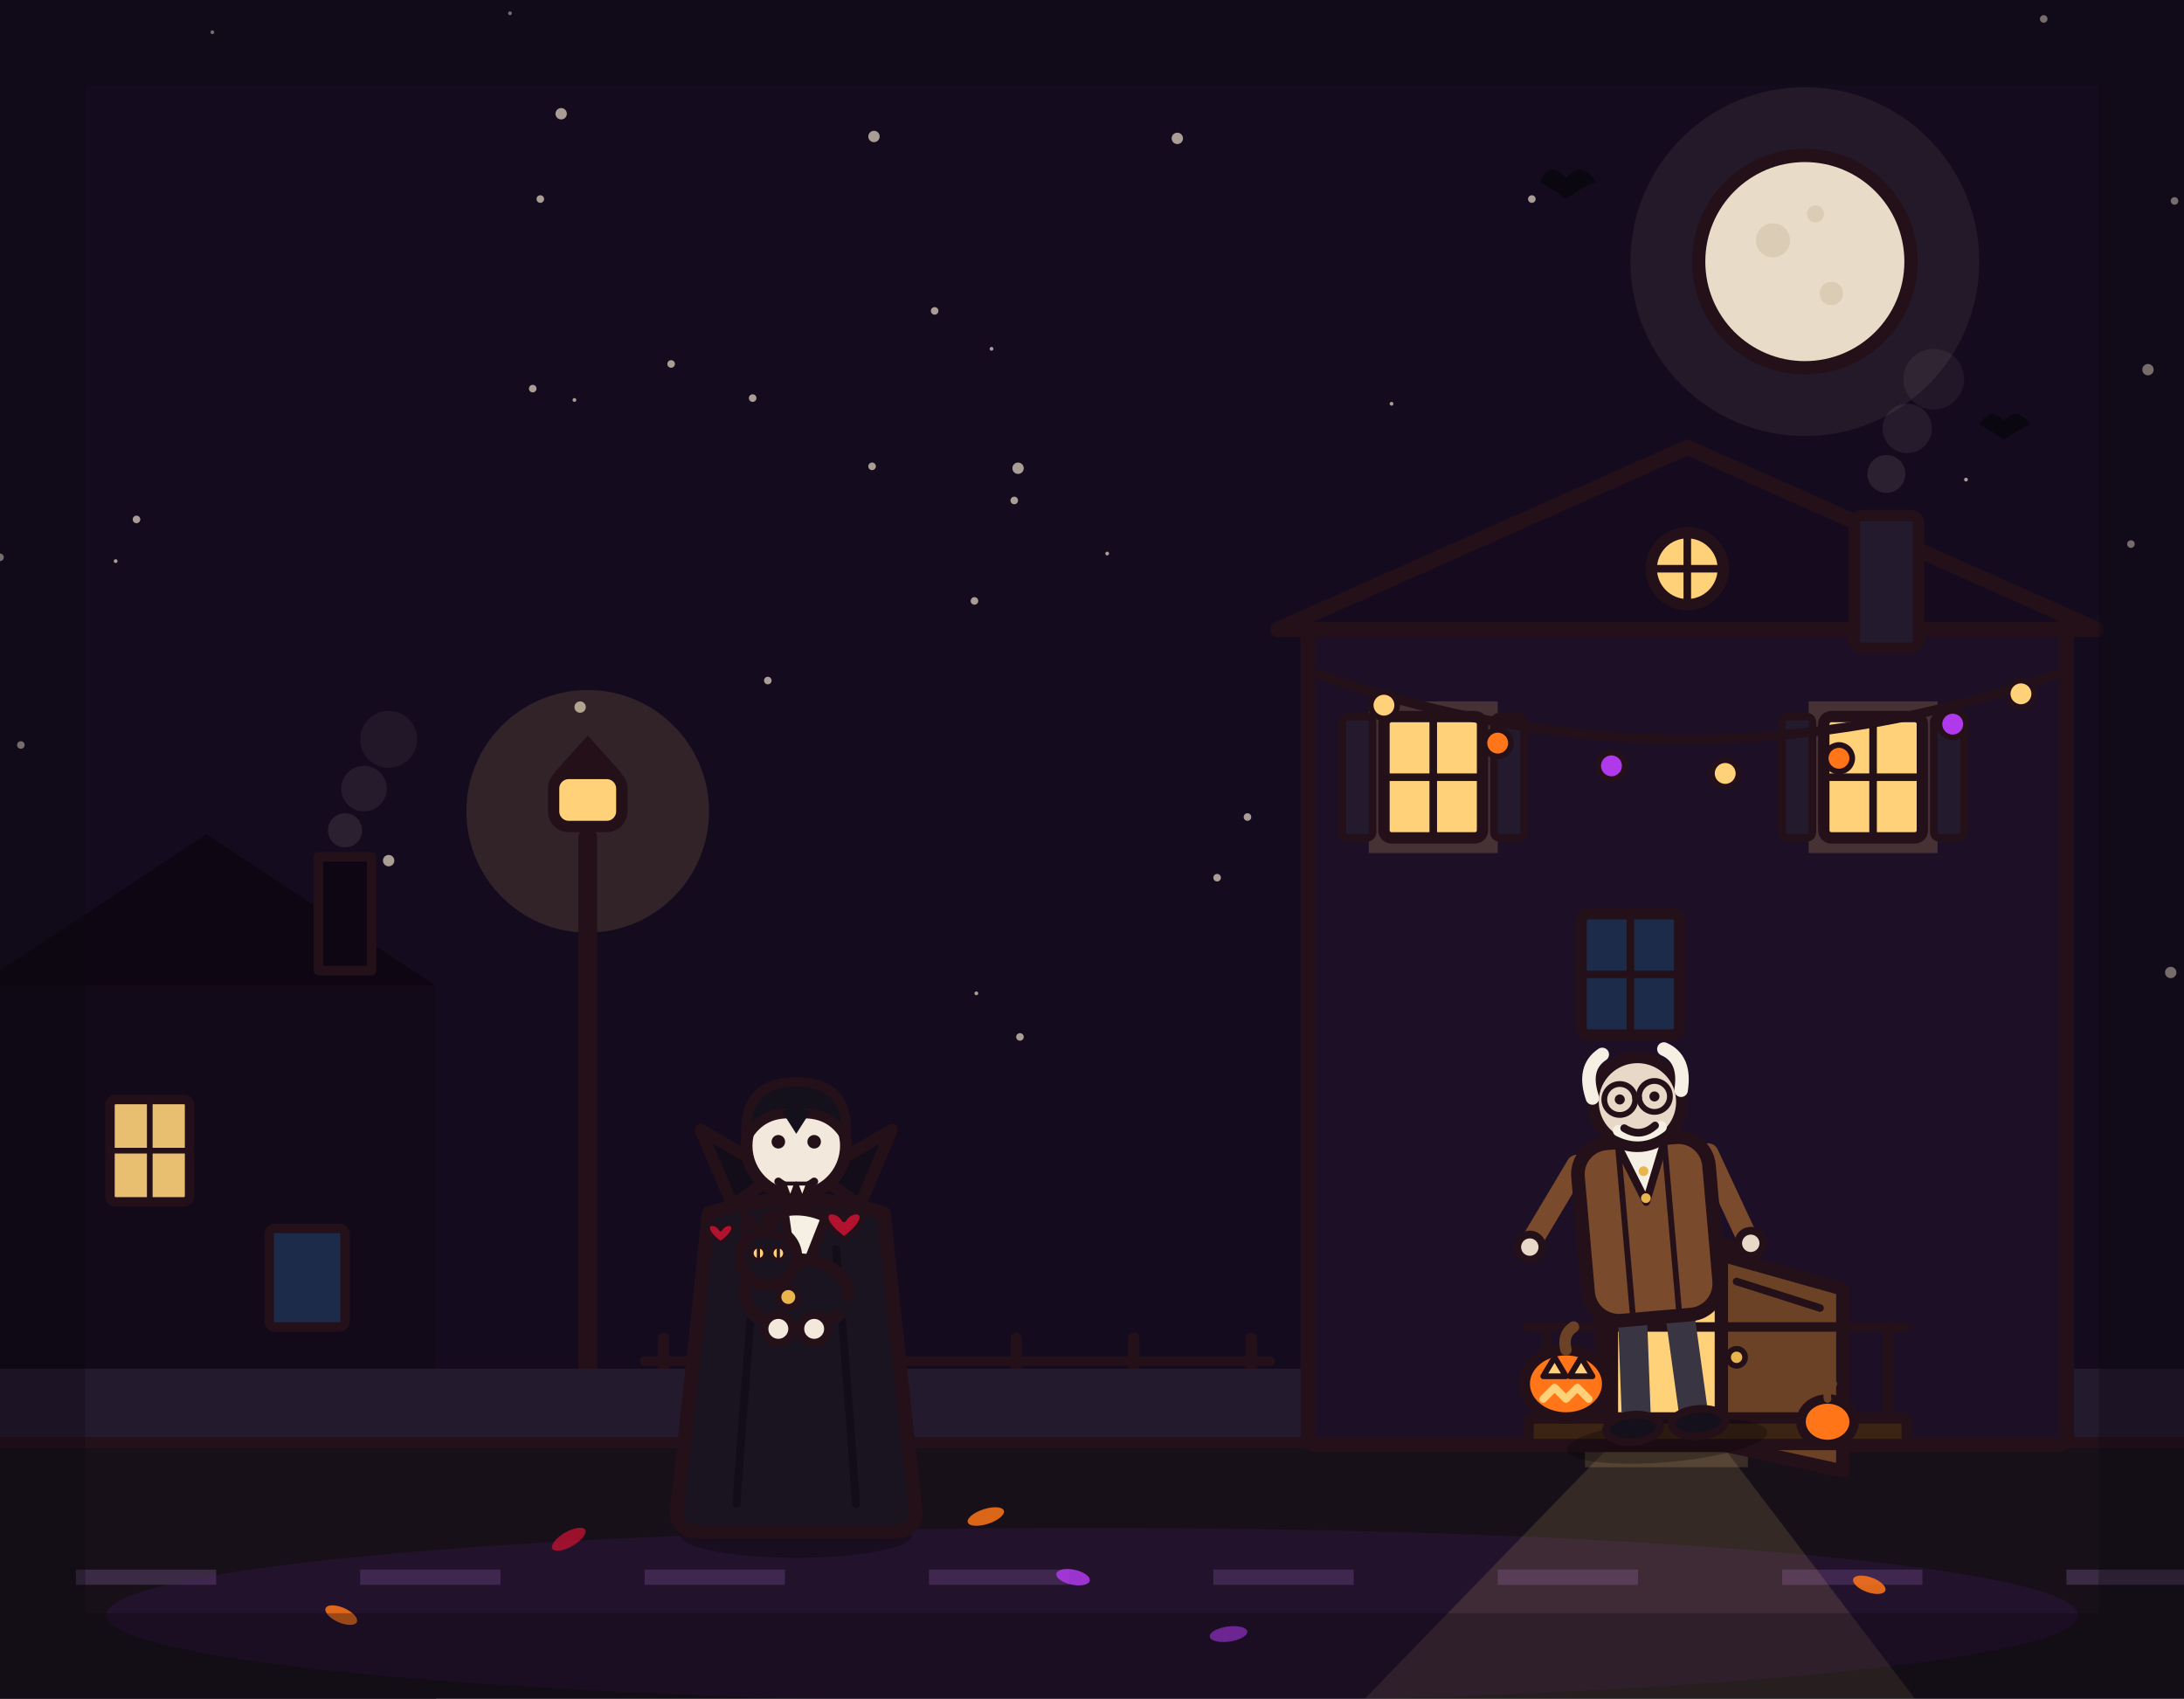
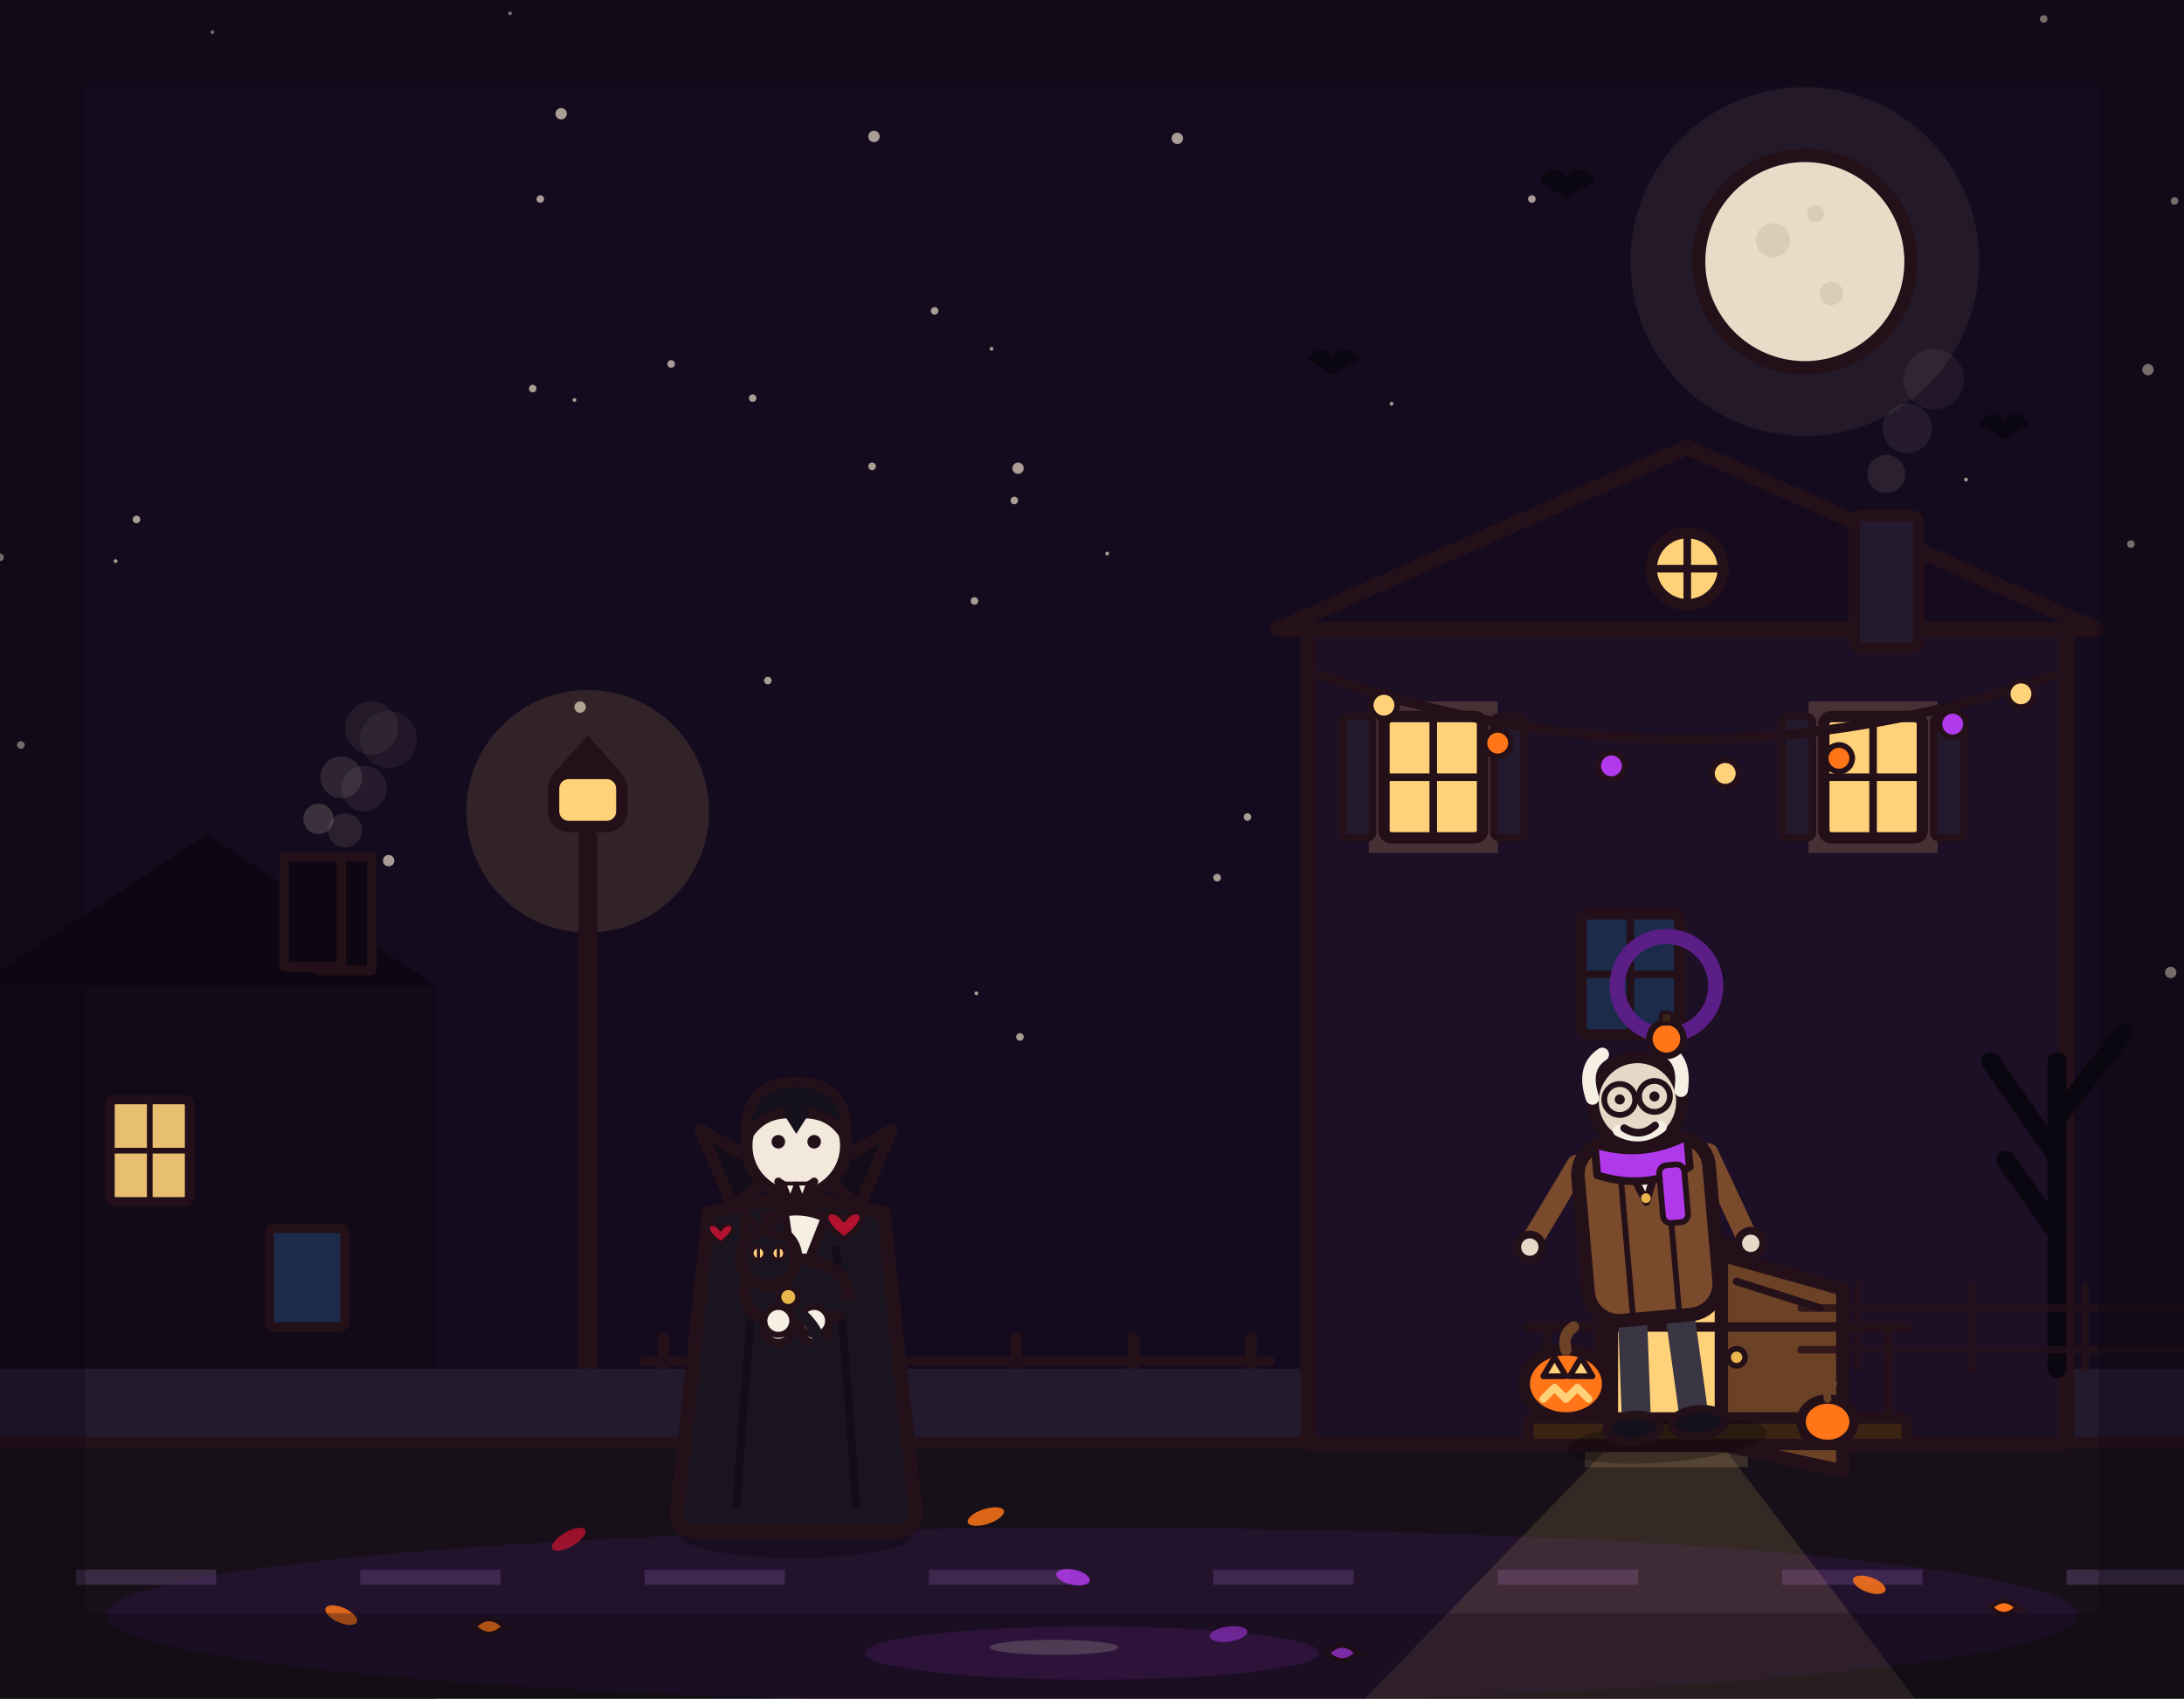
<svg xmlns="http://www.w3.org/2000/svg" viewBox="0 0 1152 896" width="1152" height="896">
  <rect x="0" y="0" width="1152" height="896" fill="#150b1e" />
  <g fill="#e8dcc8" opacity=".7">
    <circle cx="0" cy="294" r="2" />
    <circle cx="303" cy="211" r="1" />
    <circle cx="1124" cy="287" r="2" />
    <circle cx="296" cy="60" r="3" />
    <circle cx="1037" cy="253" r="1" />
    <circle cx="285" cy="105" r="2" />
    <circle cx="119" cy="452" r="2" />
    <circle cx="973" cy="413" r="1" />
    <circle cx="621" cy="73" r="3" />
    <circle cx="535" cy="264" r="2" />
    <circle cx="269" cy="7" r="1" />
    <circle cx="1145" cy="513" r="3" />
    <circle cx="658" cy="431" r="2" />
    <circle cx="397" cy="210" r="2" />
    <circle cx="405" cy="359" r="2" />
    <circle cx="61" cy="296" r="1" />
    <circle cx="523" cy="184" r="1" />
    <circle cx="75" cy="552" r="2" />
    <circle cx="103" cy="556" r="2" />
    <circle cx="808" cy="105" r="2" />
    <circle cx="1147" cy="106" r="2" />
    <circle cx="460" cy="246" r="2" />
    <circle cx="205" cy="454" r="3" />
    <circle cx="112" cy="17" r="1" />
    <circle cx="734" cy="213" r="1" />
    <circle cx="584" cy="292" r="1" />
    <circle cx="1133" cy="195" r="3" />
    <circle cx="306" cy="373" r="3" />
    <circle cx="537" cy="247" r="3" />
    <circle cx="538" cy="547" r="2" />
    <circle cx="915" cy="485" r="2" />
    <circle cx="642" cy="463" r="2" />
    <circle cx="354" cy="192" r="2" />
    <circle cx="514" cy="317" r="2" />
    <circle cx="72" cy="274" r="2" />
    <circle cx="11" cy="393" r="2" />
    <circle cx="515" cy="524" r="1" />
    <circle cx="493" cy="164" r="2" />
    <circle cx="281" cy="205" r="2" />
    <circle cx="1078" cy="10" r="2" />
    <circle cx="946" cy="298" r="1" />
    <circle cx="461" cy="72" r="3" />
  </g>
  <circle cx="952" cy="138" r="92" fill="#e8dcc8" opacity=".07" stroke="none" />
  <circle cx="952" cy="138" r="56" fill="#e8dcc8" stroke="#241019" stroke-width="7" stroke-linejoin="round" stroke-linecap="round" />
  <circle cx="935.2" cy="126.8" r="9" fill="#d9cbb2" opacity="0.9" />
  <circle cx="966" cy="154.8" r="6.2" fill="#d9cbb2" opacity="0.9" />
  <circle cx="957.6" cy="112.8" r="4.5" fill="#d9cbb2" opacity="0.9" />
  <path d="M812 96 Q818 84 826 94 Q834 84 842 96 Q834 99 826 105 Q818 99 812 96 Z" fill="#0b0710" stroke="none" />
  <path d="M1044 224 Q1050 214 1057 222 Q1064 214 1071 224 Q1064 227 1057 232 Q1050 227 1044 224 Z" fill="#0b0710" stroke="none" />
  <rect x="0" y="520" width="230" height="376" fill="#120a18" />
  <path d="M-12 520 L109 440 L230 520 Z" fill="#0e0713" />
  <rect x="168" y="452" width="28" height="60" fill="#0e0713" stroke="#241019" stroke-width="5" stroke-linejoin="round" stroke-linecap="round" />
  <circle cx="182" cy="438" r="9" fill="#e8dcc8" opacity=".1" stroke="none" />
  <circle cx="192" cy="416" r="12" fill="#e8dcc8" opacity=".08" stroke="none" />
  <circle cx="205" cy="390" r="15" fill="#e8dcc8" opacity=".06" stroke="none" />
  <rect x="58" y="580" width="42" height="54" rx="3" fill="#ffd27a" opacity=".9" stroke="#241019" stroke-width="5" stroke-linejoin="round" stroke-linecap="round" />
  <line x1="79" y1="580" x2="79" y2="634" stroke="#241019" stroke-width="3" stroke-linecap="round" />
  <line x1="58" y1="607" x2="100" y2="607" stroke="#241019" stroke-width="3" stroke-linecap="round" />
  <rect x="142" y="648" width="40" height="52" rx="3" fill="#1c2b4a" stroke="#241019" stroke-width="5" stroke-linejoin="round" stroke-linecap="round" />
  <circle cx="310" cy="428" r="64" fill="#ffd27a" opacity=".12" stroke="none" />
  <ellipse cx="310" cy="792" rx="95" ry="16" fill="#ffd27a" opacity=".08" stroke="none" />
  <line x1="310" y1="442" x2="310" y2="756" stroke="#241019" stroke-width="10" stroke-linecap="round" />
  <rect x="300" y="748" width="20" height="14" rx="3" fill="#241019" stroke="none" />
  <rect x="292" y="408" width="36" height="28" rx="8" fill="#ffd27a" stroke="#241019" stroke-width="6" stroke-linejoin="round" stroke-linecap="round" />
  <path d="M292 408 L310 388 L328 408 Z" fill="#241019" stroke="none" />
  <g fill="none" stroke="#241019" stroke-linecap="round">
    <line x1="350" y1="706" x2="350" y2="762" stroke-width="6" />
    <line x1="412" y1="706" x2="412" y2="762" stroke-width="6" />
    <line x1="474" y1="706" x2="474" y2="762" stroke-width="6" />
    <line x1="536" y1="706" x2="536" y2="762" stroke-width="6" />
    <line x1="598" y1="706" x2="598" y2="762" stroke-width="6" />
    <line x1="660" y1="706" x2="660" y2="762" stroke-width="6" />
    <line x1="340" y1="718" x2="670" y2="718" stroke-width="5" />
    <line x1="340" y1="744" x2="670" y2="744" stroke-width="5" />
  </g>
  <rect x="0" y="722" width="1152" height="40" fill="#241a2e" />
  <rect x="0" y="762" width="1152" height="134" fill="#171019" />
  <path d="M40 828h74v8h-74zM190 828h74v8h-74zM340 828h74v8h-74zM490 828h74v8h-74zM640 828h74v8h-74zM790 828h74v8h-74zM940 828h74v8h-74zM1090 828h74v8h-74z" fill="#3a2a44" />
  <line x1="0" y1="761" x2="1152" y2="761" stroke="#241019" stroke-width="6" stroke-linecap="round" />
  <ellipse cx="576" cy="852" rx="520" ry="46" fill="#5b1e86" opacity=".18" stroke="none" />
  <path d="M850 762 L908 762 L1010 896 L720 896 Z" fill="#ffd27a" opacity=".13" stroke="none" />
  <rect x="836" y="648" width="86" height="126" fill="#ffd27a" opacity=".16" stroke="none" />
  <rect x="690" y="332" width="400" height="430" rx="4" fill="#1d0f26" stroke="#241019" stroke-width="8" stroke-linejoin="round" stroke-linecap="round" />
  <path d="M674 332 L890 236 L1106 332 Z" fill="#160a1f" stroke="#241019" stroke-width="8" stroke-linejoin="round" stroke-linecap="round" />
  <rect x="978" y="272" width="34" height="70" rx="4" fill="#241a2e" stroke="#241019" stroke-width="6" stroke-linejoin="round" stroke-linecap="round" />
  <circle cx="995" cy="250" r="10" fill="#e8dcc8" opacity=".1" stroke="none" />
  <circle cx="1006" cy="226" r="13" fill="#e8dcc8" opacity=".08" stroke="none" />
  <circle cx="1020" cy="200" r="16" fill="#e8dcc8" opacity=".06" stroke="none" />
  <circle cx="890" cy="300" r="19" fill="#ffd27a" stroke="#241019" stroke-width="6" stroke-linejoin="round" stroke-linecap="round" />
  <line x1="890" y1="281" x2="890" y2="319" stroke="#241019" stroke-width="4" stroke-linecap="round" />
  <line x1="871" y1="300" x2="909" y2="300" stroke="#241019" stroke-width="4" stroke-linecap="round" />
  <rect x="722" y="370" width="68" height="80" fill="#ffd27a" opacity=".18" stroke="none" />
  <rect x="730" y="378" width="52" height="64" rx="4" fill="#ffd27a" stroke="#241019" stroke-width="6" stroke-linejoin="round" stroke-linecap="round" />
  <line x1="756" y1="378" x2="756" y2="442" stroke="#241019" stroke-width="4" stroke-linecap="round" />
  <line x1="730" y1="410" x2="782" y2="410" stroke="#241019" stroke-width="4" stroke-linecap="round" />
  <rect x="708" y="378" width="16" height="64" rx="3" fill="#241a2e" stroke="#241019" stroke-width="4" stroke-linejoin="round" stroke-linecap="round" />
  <rect x="788" y="378" width="16" height="64" rx="3" fill="#241a2e" stroke="#241019" stroke-width="4" stroke-linejoin="round" stroke-linecap="round" />
  <rect x="954" y="370" width="68" height="80" fill="#ffd27a" opacity=".18" stroke="none" />
  <rect x="962" y="378" width="52" height="64" rx="4" fill="#ffd27a" stroke="#241019" stroke-width="6" stroke-linejoin="round" stroke-linecap="round" />
  <line x1="988" y1="378" x2="988" y2="442" stroke="#241019" stroke-width="4" stroke-linecap="round" />
  <line x1="962" y1="410" x2="1014" y2="410" stroke="#241019" stroke-width="4" stroke-linecap="round" />
  <rect x="940" y="378" width="16" height="64" rx="3" fill="#241a2e" stroke="#241019" stroke-width="4" stroke-linejoin="round" stroke-linecap="round" />
  <rect x="1020" y="378" width="16" height="64" rx="3" fill="#241a2e" stroke="#241019" stroke-width="4" stroke-linejoin="round" stroke-linecap="round" />
  <rect x="834" y="482" width="52" height="64" rx="4" fill="#1c2b4a" stroke="#241019" stroke-width="6" stroke-linejoin="round" stroke-linecap="round" />
  <line x1="860" y1="482" x2="860" y2="546" stroke="#241019" stroke-width="4" stroke-linecap="round" />
  <line x1="834" y1="514" x2="886" y2="514" stroke="#241019" stroke-width="4" stroke-linecap="round" />
  <path d="M696 356 Q890 424 1084 356" fill="none" stroke="#241019" stroke-width="5" stroke-linecap="round" />
  <g stroke="#241019" stroke-width="3" stroke-linejoin="round" stroke-linecap="round">
    <circle cx="730" cy="372" r="7" fill="#ffd27a" />
    <circle cx="790" cy="392" r="7" fill="#ff7518" />
    <circle cx="850" cy="404" r="7" fill="#b03aeb" />
    <circle cx="910" cy="408" r="7" fill="#ffd27a" />
    <circle cx="970" cy="400" r="7" fill="#ff7518" />
    <circle cx="1030" cy="382" r="7" fill="#b03aeb" />
    <circle cx="1066" cy="366" r="7" fill="#ffd27a" />
  </g>
  <rect x="844" y="656" width="70" height="106" rx="4" fill="#241019" stroke="#241019" stroke-width="6" stroke-linejoin="round" stroke-linecap="round" />
  <rect x="850" y="662" width="58" height="100" rx="3" fill="#ffd27a" stroke="#241019" stroke-width="7" stroke-linejoin="round" stroke-linecap="round" />
  <path d="M908 662 L972 680 L972 776 L908 762 Z" fill="#6b4226" stroke="#241019" stroke-width="7" stroke-linejoin="round" stroke-linecap="round" />
  <line x1="916" y1="676" x2="960" y2="690" stroke="#241019" stroke-width="4" stroke-linecap="round" />
  <circle cx="916" cy="716" r="4.5" fill="#e8b64c" stroke="#241019" stroke-width="3" stroke-linejoin="round" stroke-linecap="round" />
  <rect x="806" y="748" width="200" height="14" rx="3" fill="#3c2415" stroke="#241019" stroke-width="6" stroke-linejoin="round" stroke-linecap="round" />
  <g fill="none" stroke="#241019" stroke-width="5" stroke-linecap="round">
    <line x1="816" y1="700" x2="816" y2="748" />
    <line x1="996" y1="700" x2="996" y2="748" />
    <line x1="806" y1="700" x2="1006" y2="700" />
  </g>
  <ellipse cx="826" cy="730" rx="22" ry="18" fill="#ff7518" stroke="#241019" stroke-width="6" stroke-linejoin="round" stroke-linecap="round" />
  <path d="M826 712 Q824 704 830 700" fill="none" stroke="#6b4226" stroke-width="6" stroke-linecap="round" />
  <path d="M814 726 L820 716 L826 726 Z" fill="#ffd27a" stroke="#241019" stroke-width="3" stroke-linejoin="round" stroke-linecap="round" />
  <path d="M828 726 L834 716 L840 726 Z" fill="#ffd27a" stroke="#241019" stroke-width="3" stroke-linejoin="round" stroke-linecap="round" />
  <path d="M814 738 L820 732 L826 738 L832 732 L838 738" fill="none" stroke="#ffd27a" stroke-width="4" stroke-linecap="round" stroke-linejoin="round" />
  <ellipse cx="964" cy="750" rx="14" ry="12" fill="#ff7518" stroke="#241019" stroke-width="5" stroke-linejoin="round" stroke-linecap="round" />
  <path d="M964 738 Q963 733 967 730" fill="none" stroke="#6b4226" stroke-width="4" stroke-linecap="round" />
  <g transform="translate(879 756) rotate(-5) scale(1.02)">
    <ellipse cx="0" cy="4" rx="52" ry="11" fill="#000000" stroke-width="0" stroke-linejoin="round" stroke-linecap="round" stroke="none" opacity="0.28" />
    <path d="M-12 -66 L-15 -6" fill="none" stroke="#3a3542" stroke-width="15" stroke-linecap="round" stroke-linejoin="round" />
    <path d="M12 -66 L15 -6" fill="none" stroke="#3a3542" stroke-width="15" stroke-linecap="round" stroke-linejoin="round" />
    <ellipse cx="-17" cy="-4" rx="14" ry="7" fill="#14101c" stroke="#241019" stroke-width="4" stroke-linejoin="round" stroke-linecap="round" />
    <ellipse cx="17" cy="-4" rx="14" ry="7" fill="#14101c" stroke="#241019" stroke-width="4" stroke-linejoin="round" stroke-linecap="round" />
    <path d="M-34 -142 L-60 -106" fill="none" stroke="#7a4a2c" stroke-width="11" stroke-linecap="round" stroke-linejoin="round" />
    <circle cx="-62" cy="-102" r="6.5" fill="#e8d8c8" stroke="#241019" stroke-width="4" stroke-linejoin="round" stroke-linecap="round" />
    <path d="M34 -142 L50 -98" fill="none" stroke="#7a4a2c" stroke-width="11" stroke-linecap="round" stroke-linejoin="round" />
    <circle cx="52" cy="-94" r="6.5" fill="#e8d8c8" stroke="#241019" stroke-width="4" stroke-linejoin="round" stroke-linecap="round" />
    <rect x="-34" y="-152" width="68" height="92" rx="16" fill="#7a4a2c" stroke="#241019" stroke-width="7" stroke-linejoin="round" stroke-linecap="round" />
    <line x1="-12" y1="-148" x2="-12" y2="-64" stroke="#241019" stroke-width="3" stroke-linecap="round" />
    <line x1="12" y1="-148" x2="12" y2="-64" stroke="#241019" stroke-width="3" stroke-linecap="round" />
    <path d="M-12 -150 L0 -120 L12 -150 Z" fill="#f6efe4" stroke="#241019" stroke-width="4" stroke-linejoin="round" stroke-linecap="round" />
    <circle cx="0" cy="-136" r="2.5" fill="#e8b64c" stroke-width="0" stroke-linejoin="round" stroke-linecap="round" stroke="none" />
    <circle cx="0" cy="-122" r="2.5" fill="#e8b64c" stroke-width="0" stroke-linejoin="round" stroke-linecap="round" stroke="none" />
    <circle cx="0" cy="-172" r="23" fill="#e8d8c8" stroke="#241019" stroke-width="6" stroke-linejoin="round" stroke-linecap="round" />
    <path d="M-23 -176 Q-27 -192 -16 -198" fill="none" stroke="#f6efe4" stroke-width="7" stroke-linecap="round" stroke-linejoin="round" />
    <path d="M23 -176 Q27 -192 16 -198" fill="none" stroke="#f6efe4" stroke-width="7" stroke-linecap="round" stroke-linejoin="round" />
    <circle cx="-9" cy="-174" r="2.6" fill="#241019" stroke-width="0" stroke-linejoin="round" stroke-linecap="round" stroke="none" />
    <circle cx="9" cy="-174" r="2.6" fill="#241019" stroke-width="0" stroke-linejoin="round" stroke-linecap="round" stroke="none" />
    <circle cx="-9" cy="-174" r="8" fill="none" stroke="#241019" stroke-width="3" stroke-linejoin="round" stroke-linecap="round" />
    <circle cx="9" cy="-174" r="8" fill="none" stroke="#241019" stroke-width="3" stroke-linejoin="round" stroke-linecap="round" />
    <line x1="-1" y1="-174" x2="1" y2="-174" stroke="#241019" stroke-width="3" stroke-linecap="round" />
    <path d="M-11 -158 Q0 -151 11 -158" fill="none" stroke="#f6efe4" stroke-width="6" stroke-linecap="round" stroke-linejoin="round" />
    <path d="M-8 -159 Q0 -153 8 -159" fill="none" stroke="#241019" stroke-width="4" stroke-linecap="round" stroke-linejoin="round" />
  </g>
  <g transform="translate(420 806) scale(-1.05 1.05)">
    <ellipse cx="0" cy="4" rx="58" ry="11" fill="#000000" stroke-width="0" stroke-linejoin="round" stroke-linecap="round" stroke="none" opacity="0.28" />
    <path d="M-12 -62 L-16 -6" fill="none" stroke="#241a2e" stroke-width="15" stroke-linecap="round" stroke-linejoin="round" />
    <path d="M12 -62 L16 -6" fill="none" stroke="#241a2e" stroke-width="15" stroke-linecap="round" stroke-linejoin="round" />
    <ellipse cx="-18" cy="-4" rx="15" ry="7" fill="#14101c" stroke="#241019" stroke-width="4" stroke-linejoin="round" stroke-linecap="round" />
    <ellipse cx="18" cy="-4" rx="15" ry="7" fill="#14101c" stroke="#241019" stroke-width="4" stroke-linejoin="round" stroke-linecap="round" />
    <path d="M-44 -158 Q-52 -80 -60 -8 Q-60 2 -48 2 L48 2 Q60 2 60 -8 Q52 -80 44 -158 Q0 -172 -44 -158 Z" fill="#1a1420" stroke="#241019" stroke-width="7" stroke-linejoin="round" stroke-linecap="round" />
    <path d="M-20 -140 Q-26 -70 -30 -12" fill="none" stroke="#120d18" stroke-width="4" stroke-linecap="round" />
    <path d="M20 -140 Q26 -70 30 -12" fill="none" stroke="#120d18" stroke-width="4" stroke-linecap="round" />
    <path d="M-32 -162 L-48 -200 L-10 -178 Z" fill="#120d18" stroke="#241019" stroke-width="6" stroke-linejoin="round" stroke-linecap="round" />
    <path d="M32 -162 L48 -200 L10 -178 Z" fill="#120d18" stroke="#241019" stroke-width="6" stroke-linejoin="round" stroke-linecap="round" />
    <path d="M-15 -156 L0 -118 L15 -156 Q0 -163 -15 -156 Z" fill="#f6efe4" stroke="#241019" stroke-width="5" stroke-linejoin="round" stroke-linecap="round" />
    <path d="M-34 -146 Q-34 -112 -8 -102" fill="none" stroke="#1a1420" stroke-width="11" stroke-linecap="round" stroke-linejoin="round" />
    <path d="M34 -146 Q34 -112 8 -102" fill="none" stroke="#1a1420" stroke-width="11" stroke-linecap="round" stroke-linejoin="round" />
    <ellipse cx="0" cy="-118" rx="26" ry="17" fill="#1a1420" stroke="#241019" stroke-width="6" stroke-linejoin="round" stroke-linecap="round" />
    <path d="M-22 -112 Q-44 -108 -40 -88" fill="none" stroke="#1a1420" stroke-width="7" stroke-linecap="round" stroke-linejoin="round" />
    <circle cx="-9" cy="-100" r="7" fill="#f2e8dc" stroke="#241019" stroke-width="4" stroke-linejoin="round" stroke-linecap="round" />
    <circle cx="9" cy="-100" r="7" fill="#f2e8dc" stroke="#241019" stroke-width="4" stroke-linejoin="round" stroke-linecap="round" />
    <circle cx="14" cy="-136" r="14" fill="#1a1420" stroke="#241019" stroke-width="6" stroke-linejoin="round" stroke-linecap="round" />
    <path d="M4 -146 L6 -160 L15 -148 Z" fill="#1a1420" stroke="#241019" stroke-width="4" stroke-linejoin="round" stroke-linecap="round" />
    <path d="M18 -149 L26 -158 L26 -144 Z" fill="#1a1420" stroke="#241019" stroke-width="4" stroke-linejoin="round" stroke-linecap="round" />
    <circle cx="9" cy="-138" r="3.4" fill="#ffd27a" stroke="#241019" stroke-width="2" stroke-linejoin="round" stroke-linecap="round" />
    <circle cx="19" cy="-138" r="3.4" fill="#ffd27a" stroke="#241019" stroke-width="2" stroke-linejoin="round" stroke-linecap="round" />
    <line x1="9" y1="-141" x2="9" y2="-135" stroke="#241019" stroke-width="1.6" stroke-linecap="round" />
    <line x1="19" y1="-141" x2="19" y2="-135" stroke="#241019" stroke-width="1.6" stroke-linecap="round" />
    <circle cx="4" cy="-116" r="5" fill="#e8b64c" stroke="#241019" stroke-width="3" stroke-linejoin="round" stroke-linecap="round" />
    <circle cx="0" cy="-192" r="25" fill="#f2e8dc" stroke="#241019" stroke-width="6" stroke-linejoin="round" stroke-linecap="round" />
    <path d="M-25 -196 Q-27 -224 0 -224 Q27 -224 25 -196 Q17 -210 0 -208 Q-17 -210 -25 -196 Z" fill="#14101c" stroke="#241019" stroke-width="5" stroke-linejoin="round" stroke-linecap="round" />
    <path d="M-7 -209 L0 -198 L7 -209 Q0 -213 -7 -209 Z" fill="#14101c" stroke-width="0" stroke-linejoin="round" stroke-linecap="round" stroke="none" />
    <circle cx="-9" cy="-194" r="3.4" fill="#241019" stroke-width="0" stroke-linejoin="round" stroke-linecap="round" stroke="none" />
    <circle cx="9" cy="-194" r="3.4" fill="#241019" stroke-width="0" stroke-linejoin="round" stroke-linecap="round" stroke="none" />
    <path d="M-9 -174 Q0 -167 9 -174" fill="none" stroke="#241019" stroke-width="4" stroke-linecap="round" stroke-linejoin="round" />
    <path d="M-6 -173 L-3 -165 L0 -173 Z" fill="#f6efe4" stroke="#241019" stroke-width="2" stroke-linejoin="round" stroke-linecap="round" />
    <path d="M0 -173 L3 -165 L6 -173 Z" fill="#f6efe4" stroke="#241019" stroke-width="2" stroke-linejoin="round" stroke-linecap="round" />
    <path transform="translate(-24 -158) scale(0.8)" d="M0 4 C-6 -6 -22 0 0 16 C22 0 6 -6 0 4 Z" fill="#b3122e" stroke="#241019" stroke-width="3" stroke-linejoin="round" stroke-linecap="round" />
    <path transform="translate(38 -152) scale(0.55)" d="M0 4 C-6 -6 -22 0 0 16 C22 0 6 -6 0 4 Z" fill="#b3122e" stroke="#241019" stroke-width="3" stroke-linejoin="round" stroke-linecap="round" />
  </g>
  <g opacity="0.85" stroke="none">
    <ellipse cx="520" cy="800" rx="10" ry="4" fill="#ff7518" transform="rotate(-18 520 800)" />
    <ellipse cx="566" cy="832" rx="9" ry="4" fill="#b03aeb" transform="rotate(12 566 832)" />
    <ellipse cx="300" cy="812" rx="10" ry="4" fill="#b3122e" transform="rotate(-30 300 812)" />
    <ellipse cx="986" cy="836" rx="9" ry="4" fill="#ff7518" transform="rotate(20 986 836)" />
    <ellipse cx="648" cy="862" rx="10" ry="4" fill="#b03aeb" transform="rotate(-8 648 862)" />
    <ellipse cx="180" cy="852" rx="9" ry="4" fill="#ff7518" transform="rotate(24 180 852)" />
  </g>
+   <g>
+     <rect x="150" y="452" width="30" height="58" fill="#0e0713" stroke="#241019" stroke-width="5" stroke-linejoin="round" />
+     <g fill="#e8dcc8" stroke="none">
+       <circle cx="168" cy="432" r="8" opacity=".18" />
+       <circle cx="180" cy="410" r="11" opacity=".12" />
+       <circle cx="196" cy="384" r="14" opacity=".07" />
+     </g>
+     <g stroke="#0b0710" stroke-width="10" stroke-linecap="round" fill="none">
+       <line x1="1085" y1="722" x2="1085" y2="560" />
+       <line x1="1085" y1="610" x2="1050" y2="560" />
+       <line x1="1085" y1="590" x2="1120" y2="545" />
+       <line x1="1085" y1="650" x2="1058" y2="612" />
+     </g>
+     <g stroke="#241019" stroke-width="4" opacity=".8" stroke-linecap="round">
+       <line x1="950" y1="690" x2="1152" y2="690" />
+       <line x1="950" y1="712" x2="1152" y2="712" />
+       <line x1="980" y1="678" x2="980" y2="722" />
+       <line x1="1040" y1="678" x2="1040" y2="722" />
+       <line x1="1100" y1="678" x2="1100" y2="722" />
+     </g>
+     <ellipse cx="576" cy="872" rx="120" ry="14" fill="#b03aeb" opacity=".18" stroke="none" />
+     <ellipse cx="556" cy="869" rx="34" ry="4" fill="#e8dcc8" opacity=".3" stroke="none" />
+     <path d="M690 190 Q696 180 703 188 Q710 180 717 190 Q710 193 703 198 Q696 193 690 190 Z" fill="#0b0710" stroke="none" />
+     <circle cx="879" cy="520" r="26" fill="none" stroke="#5b1e86" stroke-width="8" />
+     <circle cx="879" cy="548" r="9" fill="#ff7518" stroke="#241019" stroke-width="3.5" />
+     <rect x="876" y="534" width="6" height="6" rx="2" fill="#3c2415" stroke="#241019" stroke-width="2" />
+     <g transform="translate(879 756) rotate(-5) scale(1.02)">
+       <path d="M-24 -152 Q0 -142 24 -152 L24 -136 Q0 -126 -24 -136 Z" fill="#b03aeb" stroke="#241019" stroke-width="4" stroke-linejoin="round" />
+       <rect x="8" y="-138" width="13" height="30" rx="4" fill="#b03aeb" stroke="#241019" stroke-width="3" stroke-linejoin="round" />
+     </g>
+     <g transform="translate(420 806) scale(-1.05 1.05)">
+       <circle cx="-9" cy="-104" r="7" fill="#f6efe4" stroke="#241019" stroke-width="3" />
+       <circle cx="9" cy="-104" r="7" fill="#f6efe4" stroke="#241019" stroke-width="3" />
+       <path d="M-4 -106 Q-16 -94 -10 -82" fill="none" stroke="#1a1420" stroke-width="6" stroke-linecap="round" />
+     </g>
+     <g stroke="#241019" stroke-width="2.5" stroke-linejoin="round">
+       <path d="M250 858 Q258 850 266 858 Q258 866 250 858 Z" fill="#ff7518" />
+       <line x1="266" y1="858" x2="272" y2="860" stroke-width="2" />
+       <path d="M700 872 Q708 864 716 872 Q708 880 700 872 Z" fill="#b03aeb" />
+       <line x1="716" y1="872" x2="722" y2="874" stroke-width="2" />
+       <path d="M1050 848 Q1057 841 1064 848 Q1057 855 1050 848 Z" fill="#ff7518" />
+       <line x1="1064" y1="848" x2="1069" y2="850" stroke-width="2" />
+     </g>
+   </g>
  <rect x="0" y="0" width="1152" height="896" fill="none" stroke="#0b0710" stroke-width="90" opacity="0.32" />
</svg>
